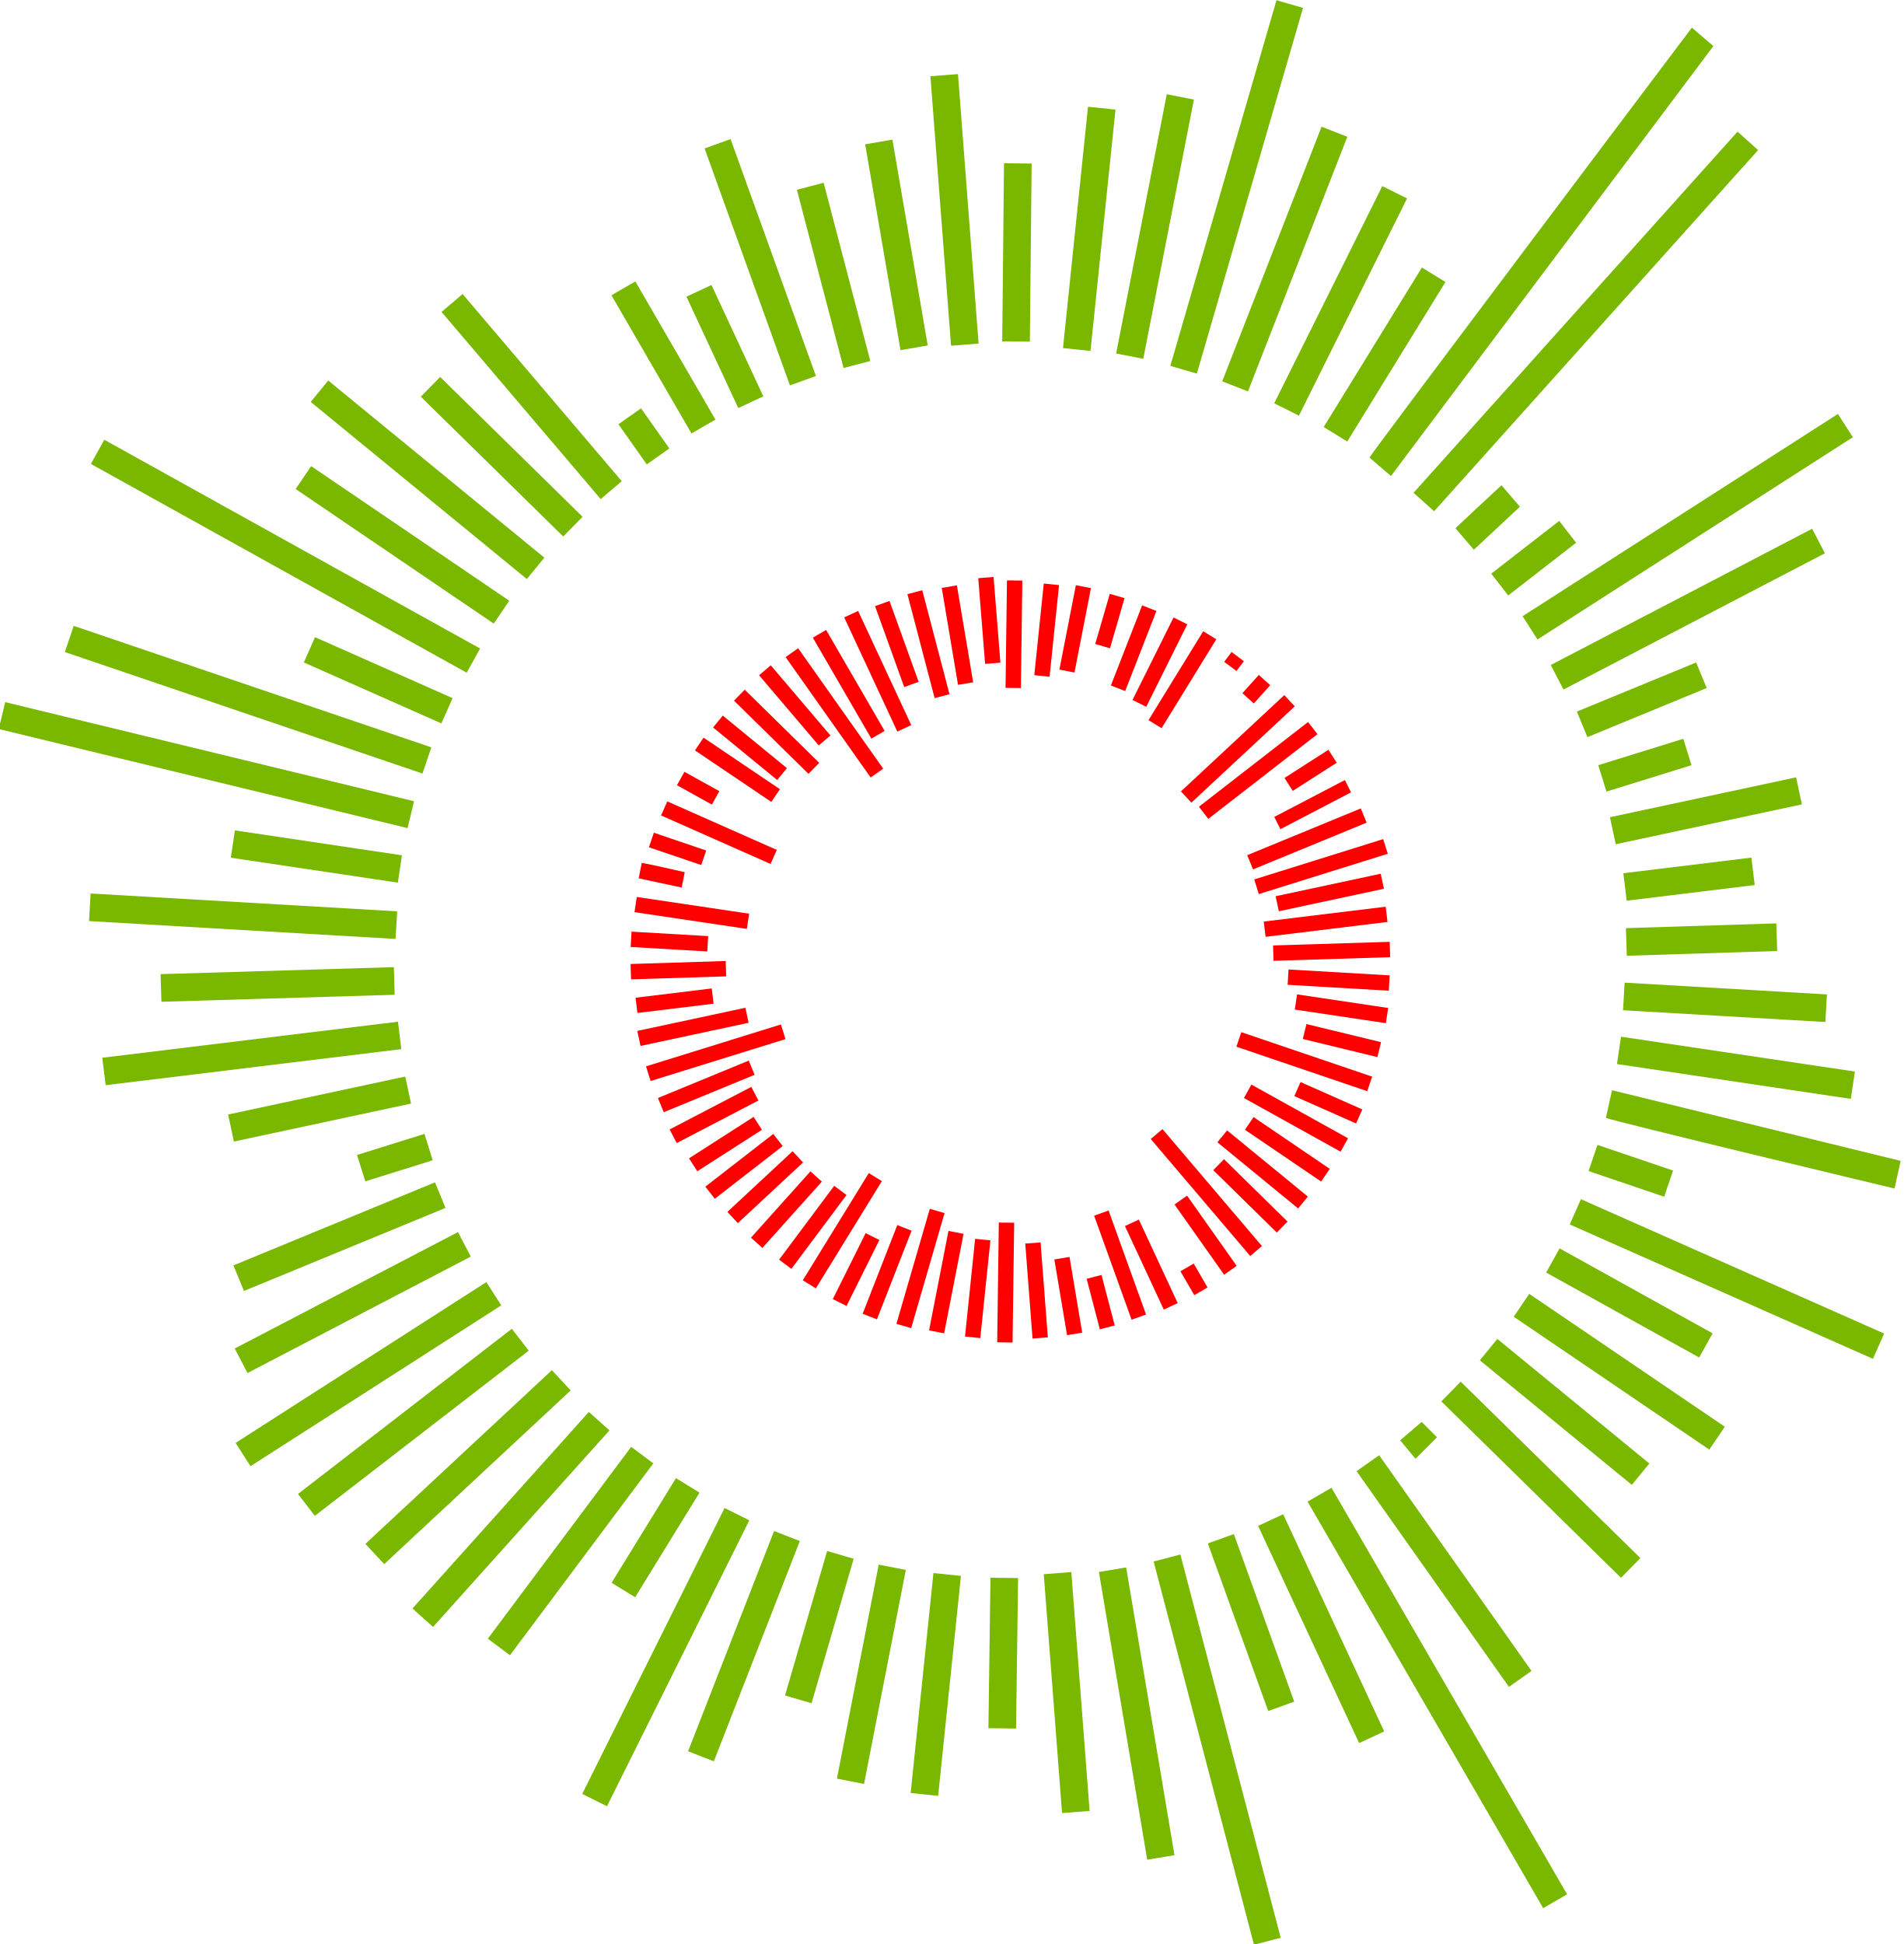
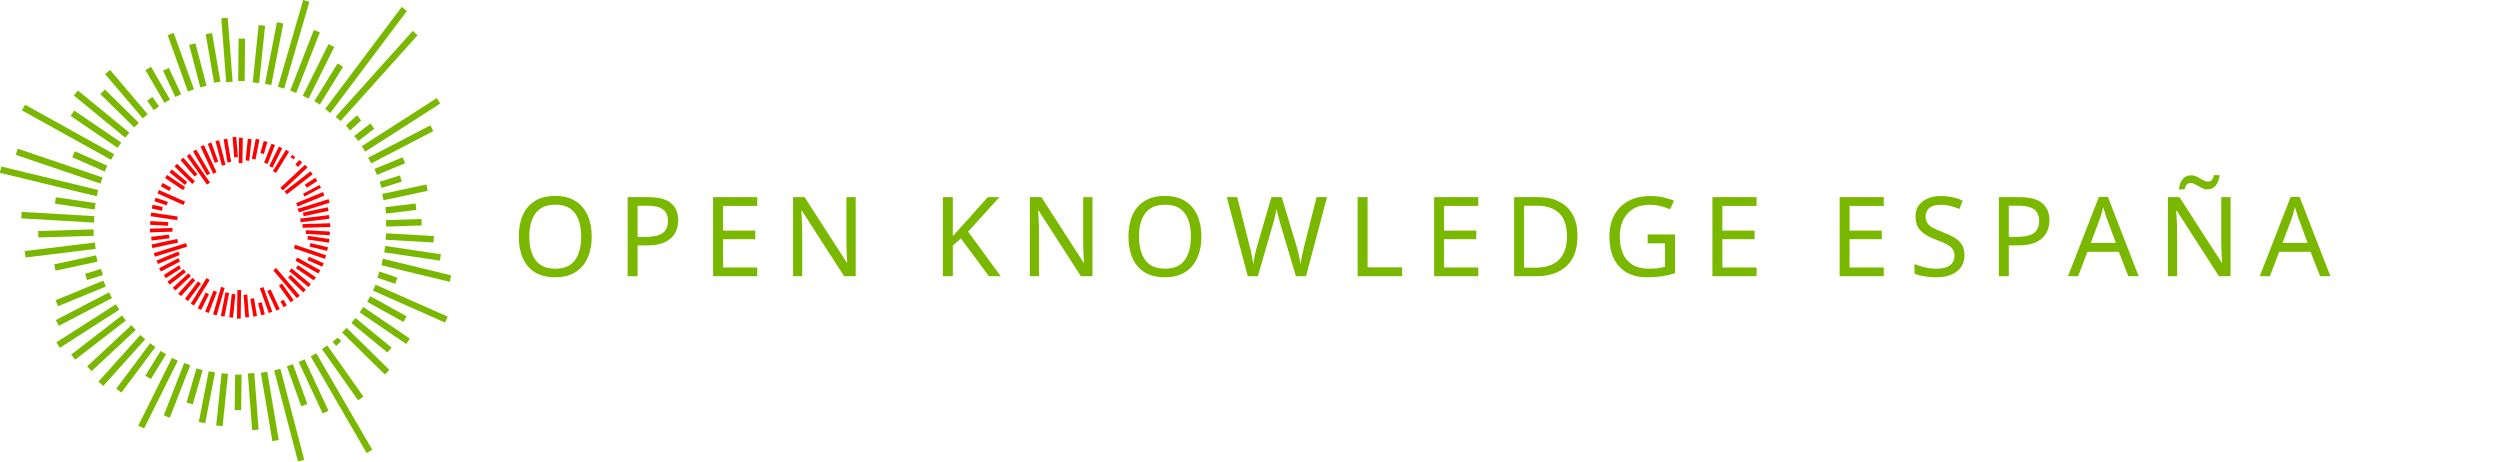
- <svg xmlns="http://www.w3.org/2000/svg" version="1.1" id="Layer_1" x="0px" y="0px" viewBox="327.1 0 62 63.3" enable-background="new 327.1 0 62 63.3" xml:space="preserve">
-   <path fill="#7AB800" d="M372.4,15.5l-0.7-0.6c0.1-0.2,10.5-14,10.5-14l0.7,0.6L372.4,15.5" />
-   <rect x="369.1" y="11.1" transform="matrix(-0.5243 0.8515 -0.8515 -0.5243 577.1454 -299.2865)" fill="#7AB800" width="6.1" height="0.9" />
-   <rect x="366.8" y="9.3" transform="matrix(-0.4456 0.8952 -0.8952 -0.4456 544.6953 -317.7543)" fill="#7AB800" width="7.9" height="0.9" />
-   <rect x="364.5" y="8" transform="matrix(-0.3636 0.9316 -0.9316 -0.3636 510.9642 -332.2063)" fill="#7AB800" width="8.9" height="0.9" />
-   <rect x="361.2" y="5.6" transform="matrix(-0.2788 0.9603 -0.9603 -0.2788 475.6165 -345.0415)" fill="#7AB800" width="12.4" height="0.9" />
-   <rect x="360.4" y="6.9" transform="matrix(-0.1917 0.9815 -0.9815 -0.1917 441.8434 -349.1678)" fill="#7AB800" width="8.6" height="0.9" />
-   <rect x="358.6" y="6.9" transform="matrix(-0.1031 0.9947 -0.9947 -0.1031 407.2642 -352.4195)" fill="#7AB800" width="7.9" height="0.9" />
-   <rect x="357.3" y="7.8" transform="matrix(-9.999510e-03 0.9999 -0.9999 -9.999510e-03 372.07 -351.8611)" fill="#7AB800" width="5.8" height="0.9" />
-   <rect x="357.7" y="2.5" transform="matrix(-0.9971 7.637106e-02 -7.637106e-02 -0.9971 715.8243 -13.6377)" fill="#7AB800" width="0.9" height="8.8" />
-   <rect x="355.9" y="4.6" transform="matrix(-0.9856 0.1692 -0.1692 -0.9856 708.8675 -44.4358)" fill="#7AB800" width="0.9" height="6.8" />
-   <rect x="353.7" y="5.9" transform="matrix(-0.9674 0.2533 -0.2533 -0.9674 699.1073 -72.1293)" fill="#7AB800" width="0.9" height="6" />
-   <rect x="351.4" y="4.4" transform="matrix(-0.9408 0.3389 -0.3389 -0.9408 685.7607 -102.7067)" fill="#7AB800" width="0.9" height="8.2" />
-   <rect x="350.3" y="9.2" transform="matrix(-0.9066 0.422 -0.422 -0.9066 673.424 -126.5793)" fill="#7AB800" width="0.9" height="4" />
-   <rect x="348.2" y="9.1" transform="matrix(-0.8652 0.5014 -0.5014 -0.8652 656.2245 -153.0512)" fill="#7AB800" width="0.9" height="5.2" />
-   <rect x="347.5" y="13.4" transform="matrix(-0.8167 0.577 -0.577 -0.8167 640.4344 -174.9616)" fill="#7AB800" width="0.9" height="1.6" />
-   <rect x="344" y="9" transform="matrix(-0.7618 0.6479 -0.6479 -0.7618 615.2394 -200.3531)" fill="#7AB800" width="0.9" height="8" />
-   <rect x="342.9" y="11.7" transform="matrix(-0.7005 0.7136 -0.7136 -0.7005 594.6241 -219.6699)" fill="#7AB800" width="0.9" height="6.5" />
-   <rect x="340.5" y="11.1" transform="matrix(-0.6338 0.7735 -0.7735 -0.6338 569.2231 -238.1832)" fill="#7AB800" width="0.9" height="9.1" />
-   <rect x="339.7" y="13.9" transform="matrix(-0.5619 0.8272 -0.8272 -0.5619 546.0612 -253.6284)" fill="#7AB800" width="0.9" height="7.8" />
-   <rect x="335.9" y="11.1" transform="matrix(-0.4856 0.8742 -0.8742 -0.4856 515.5524 -267.1361)" fill="#7AB800" width="0.9" height="14" />
-   <rect x="339" y="19.7" transform="matrix(-0.4051 0.9143 -0.9143 -0.4051 497.1801 -279.2349)" fill="#7AB800" width="0.9" height="4.9" />
-   <rect x="334.7" y="16.7" transform="matrix(-0.3216 0.9469 -0.9469 -0.3216 464.6006 -287.2216)" fill="#7AB800" width="0.9" height="12.3" />
-   <rect x="333.4" y="18.1" transform="matrix(-0.2355 0.9719 -0.9719 -0.2355 436.6923 -293.6793)" fill="#7AB800" width="0.9" height="13.7" />
-   <rect x="337" y="25.2" transform="matrix(-0.1475 0.9891 -0.9891 -0.1475 414.8227 -301.7599)" fill="#7AB800" width="0.9" height="5.5" />
-   <rect x="334.6" y="24.8" transform="matrix(-5.808675e-02 0.9983 -0.9983 -5.808675e-02 384.2286 -302.9161)" fill="#7AB800" width="0.9" height="10" />
-   <rect x="332.3" y="31.6" transform="matrix(-0.9996 2.998657e-02 -2.998657e-02 -0.9996 673.0688 54.0144)" fill="#7AB800" width="7.6" height="0.9" />
-   <rect x="330.4" y="33.8" transform="matrix(-0.9927 0.121 -0.121 -0.9927 672.248 27.7368)" fill="#7AB800" width="9.7" height="0.9" />
-   <rect x="334.6" y="35.6" transform="matrix(-0.9778 0.2096 -0.2096 -0.9778 675.1204 0.6115)" fill="#7AB800" width="5.9" height="0.9" />
-   <rect x="338.9" y="37.2" transform="matrix(-0.9545 0.2983 -0.2983 -0.9545 675.7687 -27.8059)" fill="#7AB800" width="2.3" height="0.9" />
-   <rect x="334.7" y="39.8" transform="matrix(-0.9246 0.3809 -0.3809 -0.9246 666.2328 -51.3568)" fill="#7AB800" width="7.1" height="0.9" />
-   <rect x="334.5" y="42" transform="matrix(-0.8867 0.4624 -0.4624 -0.8867 658.4538 -76.515)" fill="#7AB800" width="8.2" height="0.9" />
-   <rect x="334.2" y="44.2" transform="matrix(-0.8418 0.5398 -0.5398 -0.8418 648.6133 -100.6884)" fill="#7AB800" width="9.7" height="0.9" />
-   <rect x="336.1" y="45.9" transform="matrix(-0.7915 0.6112 -0.6112 -0.7915 638.3969 -125.1148)" fill="#7AB800" width="8.8" height="0.9" />
-   <rect x="338.1" y="47.3" transform="matrix(-0.7318 0.6815 -0.6815 -0.7318 625.3434 -150.5273)" fill="#7AB800" width="8.3" height="0.9" />
-   <rect x="339.5" y="48.9" transform="matrix(-0.668 0.7442 -0.7442 -0.668 610.1252 -173.4146)" fill="#7AB800" width="8.6" height="0.9" />
-   <rect x="341.8" y="50" transform="matrix(-0.5986 0.801 -0.801 -0.5986 593.0287 -196.2019)" fill="#7AB800" width="7.8" height="0.9" />
-   <rect x="346.5" y="49.6" transform="matrix(-0.5241 0.8516 -0.8516 -0.5241 573.7212 -220.4814)" fill="#7AB800" width="4" height="0.9" />
-   <rect x="343.6" y="53.4" transform="matrix(-0.4457 0.8952 -0.8952 -0.4457 552.4496 -234.2865)" fill="#7AB800" width="10.4" height="0.9" />
-   <rect x="347.5" y="53.1" transform="matrix(-0.3637 0.9315 -0.9315 -0.3637 528.9969 -254.2046)" fill="#7AB800" width="7.7" height="0.9" />
-   <rect x="351.3" y="52.5" transform="matrix(-0.28 0.96 -0.96 -0.28 503.6659 -271.7925)" fill="#7AB800" width="4.9" height="0.9" />
-   <rect x="352" y="54" transform="matrix(-0.1917 0.9815 -0.9815 -0.1917 477.08 -284.0172)" fill="#7AB800" width="7.1" height="0.9" />
-   <rect x="354" y="54.4" transform="matrix(-0.1031 0.9947 -0.9947 -0.1031 449.0045 -295.2009)" fill="#7AB800" width="7.2" height="0.9" />
-   <rect x="357.3" y="53.3" transform="matrix(-1.343858e-02 0.9999 -0.9999 -1.343858e-02 418.3528 -305.163)" fill="#7AB800" width="4.9" height="0.9" />
-   <rect x="361.4" y="51.3" transform="matrix(-0.9971 7.637106e-02 -7.637106e-02 -0.9971 726.8557 82.5182)" fill="#7AB800" width="0.9" height="7.8" />
-   <rect x="363.7" y="51" transform="matrix(-0.9862 0.1656 -0.1656 -0.9862 732.4763 50.4746)" fill="#7AB800" width="0.9" height="9.5" />
-   <rect x="366.3" y="50.5" transform="matrix(-0.9674 0.2533 -0.2533 -0.9674 735.9596 19.1665)" fill="#7AB800" width="0.9" height="12.9" />
-   <rect x="367.3" y="50" transform="matrix(-0.9408 0.3389 -0.3389 -0.9408 731.7502 -22.0296)" fill="#7AB800" width="0.9" height="5.8" />
-   <rect x="369.7" y="49.1" transform="matrix(-0.9067 0.4218 -0.4218 -0.9067 728.0972 -55.0424)" fill="#7AB800" width="0.9" height="7.8" />
-   <rect x="373.5" y="47.6" transform="matrix(-0.8652 0.5015 -0.5015 -0.8652 725.1599 -84.4452)" fill="#7AB800" width="0.9" height="15.3" />
-   <rect x="373.6" y="46.9" transform="matrix(-0.8167 0.577 -0.577 -0.8167 709.158 -122.8558)" fill="#7AB800" width="0.9" height="8.6" />
-   <polygon fill="#7AB800" points="373.2,47.5 372.7,46.9 373.4,46.3 373.9,46.8 " />
-   <rect x="376.8" y="44.1" transform="matrix(-0.7005 0.7136 -0.7136 -0.7005 675.9415 -187.2586)" fill="#7AB800" width="0.9" height="8.2" />
-   <rect x="377.5" y="42.8" transform="matrix(-0.6338 0.7735 -0.7735 -0.6338 653.1803 -217.2156)" fill="#7AB800" width="0.9" height="6.4" />
-   <rect x="379.3" y="40.9" transform="matrix(-0.5619 0.8272 -0.8272 -0.5619 630.2345 -244.3183)" fill="#7AB800" width="0.9" height="7.7" />
-   <rect x="379.6" y="39.5" transform="matrix(-0.4854 0.8743 -0.8743 -0.4854 601.668 -269.295)" fill="#7AB800" width="0.9" height="5.7" />
-   <rect x="382.9" y="36.2" transform="matrix(-0.4051 0.9143 -0.9143 -0.4051 576.672 -291.9984)" fill="#7AB800" width="0.9" height="10.8" />
-   <rect x="379.8" y="36.9" transform="matrix(-0.3214 0.9469 -0.9469 -0.3214 538.5954 -309.6575)" fill="#7AB800" width="0.9" height="2.6" />
-   <path fill="#7AB800" d="M388.8,38.7c0,0-9.2-2.2-9.4-2.3l0.2-0.9l9.4,2.3L388.8,38.7z" />
-   <rect x="383.2" y="31" transform="matrix(-0.1473 0.9891 -0.9891 -0.1473 474.6166 -339.5659)" fill="#7AB800" width="0.9" height="7.7" />
-   <rect x="382.9" y="29.4" transform="matrix(-5.808675e-02 0.9983 -0.9983 -5.808675e-02 438.1907 -348.1613)" fill="#7AB800" width="0.9" height="6.6" />
-   <rect x="380.1" y="30.1" transform="matrix(-0.9995 3.158512e-02 -3.158512e-02 -0.9995 765.8393 49.0459)" fill="#7AB800" width="4.9" height="0.9" />
-   <rect x="379.9" y="28.1" transform="matrix(-0.9927 0.121 -0.121 -0.9927 764.7736 10.7461)" fill="#7AB800" width="4.2" height="0.9" />
-   <rect x="379.6" y="26" transform="matrix(-0.9778 0.2094 -0.2094 -0.9778 762.4002 -27.8737)" fill="#7AB800" width="6.2" height="0.9" />
-   <rect x="379.1" y="24.4" transform="matrix(-0.955 0.2965 -0.2965 -0.955 751.463 -64.1857)" fill="#7AB800" width="2.9" height="0.9" />
-   <rect x="378.4" y="22.4" transform="matrix(-0.9247 0.3807 -0.3807 -0.9247 741.1161 -100.9401)" fill="#7AB800" width="4.2" height="0.9" />
-   <rect x="377.3" y="19.3" transform="matrix(-0.8868 0.4622 -0.4622 -0.8868 730.0431 -139.2575)" fill="#7AB800" width="9.6" height="0.9" />
-   <rect x="376" y="16.7" transform="matrix(-0.8418 0.5398 -0.5398 -0.8418 712.9739 -174.6702)" fill="#7AB800" width="12.2" height="0.9" />
-   <rect x="375.6" y="17.6" transform="matrix(-0.7899 0.6132 -0.6132 -0.7899 685.9091 -198.7431)" fill="#7AB800" width="2.8" height="0.9" />
-   <path fill="#7AB800" d="M375.1,17.9l-0.6-0.7c0.1-0.1,1.5-1.4,1.5-1.4l0.6,0.7L375.1,17.9" />
-   <rect x="370.8" y="10" transform="matrix(-0.6678 0.7443 -0.7443 -0.6678 639.4204 -264.4214)" fill="#7AB800" width="15.8" height="0.9" />
-   <rect x="367.2" y="21.3" transform="matrix(-0.5987 0.8009 -0.8009 -0.5987 604.5109 -259.8089)" fill="#FF0000" width="0.4" height="0.5" />
-   <rect x="363.9" y="22" transform="matrix(-0.5243 0.8515 -0.8515 -0.5243 576.2381 -277.5102)" fill="#FF0000" width="3.4" height="0.5" />
-   <rect x="363.4" y="21.3" transform="matrix(-0.4456 0.8952 -0.8952 -0.4456 546.7664 -295.4956)" fill="#FF0000" width="3" height="0.5" />
-   <rect x="362.7" y="20.8" transform="matrix(-0.3634 0.9316 -0.9316 -0.3634 515.9445 -310.4387)" fill="#FF0000" width="2.8" height="0.5" />
-   <rect x="362.4" y="20" transform="matrix(-0.2788 0.9603 -0.9603 -0.2788 483.9664 -322.96)" fill="#FF0000" width="1.7" height="0.5" />
-   <rect x="360.7" y="20.3" transform="matrix(-0.1915 0.9815 -0.9815 -0.1915 451.6278 -330.9892)" fill="#FF0000" width="2.8" height="0.5" />
-   <rect x="359.7" y="20.2" transform="matrix(-0.1031 0.9947 -0.9947 -0.1031 418.7688 -336.6586)" fill="#FF0000" width="3" height="0.5" />
-   <rect x="358.4" y="20.5" transform="matrix(-1.326419e-02 0.9999 -0.9999 -1.326419e-02 385.6462 -339.1875)" fill="#FF0000" width="3.5" height="0.5" />
-   <rect x="359.2" y="18.9" transform="matrix(-0.9968 7.974532e-02 -7.974532e-02 -0.9968 719.2387 11.7731)" fill="#FF0000" width="0.5" height="2.8" />
-   <rect x="358" y="19.1" transform="matrix(-0.9862 0.1654 -0.1654 -0.9862 715.0121 -18.16)" fill="#FF0000" width="0.5" height="3.2" />
-   <rect x="357.1" y="19.3" transform="matrix(-0.9674 0.2533 -0.2533 -0.9674 708.3698 -49.1771)" fill="#FF0000" width="0.5" height="3.5" />
-   <rect x="356.1" y="19.6" transform="matrix(-0.9408 0.3389 -0.3389 -0.9408 698.6793 -80.0408)" fill="#FF0000" width="0.5" height="2.8" />
-   <rect x="355.4" y="19.9" transform="matrix(-0.9066 0.422 -0.422 -0.9066 687.3807 -108.3276)" fill="#FF0000" width="0.5" height="4.1" />
-   <rect x="354.6" y="20.3" transform="matrix(-0.8652 0.5015 -0.5015 -0.8652 672.891 -136.4682)" fill="#FF0000" width="0.5" height="3.8" />
-   <rect x="354.1" y="20.7" transform="matrix(-0.8167 0.577 -0.577 -0.8167 657.0007 -162.3821)" fill="#FF0000" width="0.5" height="4.8" />
-   <rect x="352.7" y="21.5" transform="matrix(-0.7618 0.6479 -0.6479 -0.7618 636.7623 -188.187)" fill="#FF0000" width="0.5" height="3" />
-   <rect x="352.2" y="22.1" transform="matrix(-0.7007 0.7135 -0.7135 -0.7007 616.3351 -210.9689)" fill="#FF0000" width="0.5" height="3.4" />
-   <rect x="351.3" y="22.9" transform="matrix(-0.6338 0.7735 -0.7735 -0.6338 593.0951 -232.2046)" fill="#FF0000" width="0.5" height="2.7" />
-   <rect x="350.8" y="23.5" transform="matrix(-0.5593 0.829 -0.829 -0.5593 568.184 -251.9722)" fill="#FF0000" width="0.5" height="3" />
-   <rect x="349.6" y="24.9" transform="matrix(-0.4854 0.8743 -0.8743 -0.4854 541.9926 -267.8069)" fill="#FF0000" width="0.5" height="1.3" />
-   <rect x="350.3" y="25.1" transform="matrix(-0.4051 0.9143 -0.9143 -0.4051 517.2537 -282.4364)" fill="#FF0000" width="0.5" height="3.9" />
-   <rect x="349" y="26.7" transform="matrix(-0.3214 0.9469 -0.9469 -0.3214 487.55 -294.1928)" fill="#FF0000" width="0.5" height="1.8" />
-   <path fill="#FF0000" d="M349.3,28.9l-1.4-0.3l0.1-0.5c0.1,0,1.4,0.3,1.4,0.3L349.3,28.9z" />
-   <rect x="349.4" y="27.9" transform="matrix(-0.1473 0.9891 -0.9891 -0.1473 430.56 -311.7301)" fill="#FF0000" width="0.5" height="3.7" />
-   <rect x="348.7" y="29.4" transform="matrix(-5.808675e-02 0.9983 -0.9983 -5.808675e-02 399.7683 -315.9182)" fill="#FF0000" width="0.5" height="2.5" />
-   <rect x="347.7" y="31.4" transform="matrix(-0.9995 3.141068e-02 -3.141068e-02 -0.9995 699.2625 52.2547)" fill="#FF0000" width="3.1" height="0.5" />
-   <rect x="347.7" y="32.4" transform="matrix(-0.9927 0.121 -0.121 -0.9927 699.4227 22.7736)" fill="#FF0000" width="2.5" height="0.5" />
-   <rect x="347.9" y="33.3" transform="matrix(-0.9778 0.2094 -0.2094 -0.9778 698.6298 -6.986)" fill="#FF0000" width="3.6" height="0.5" />
-   <rect x="348.1" y="34" transform="matrix(-0.955 0.2965 -0.2965 -0.955 695.1971 -36.9059)" fill="#FF0000" width="4.6" height="0.5" />
-   <rect x="348.5" y="35.1" transform="matrix(-0.9247 0.3807 -0.3807 -0.9247 687.2965 -65.2196)" fill="#FF0000" width="3.2" height="0.5" />
-   <rect x="348.9" y="36.1" transform="matrix(-0.8868 0.4621 -0.4621 -0.8868 677.8859 -93.379)" fill="#FF0000" width="3" height="0.5" />
-   <rect x="349.4" y="37" transform="matrix(-0.8417 0.5399 -0.5399 -0.8417 665.9803 -120.7096)" fill="#FF0000" width="2.5" height="0.5" />
-   <rect x="350" y="37.8" transform="matrix(-0.79 0.613 -0.613 -0.79 652.2619 -147.3701)" fill="#FF0000" width="2.8" height="0.5" />
-   <rect x="350.6" y="38.5" transform="matrix(-0.7321 0.6812 -0.6812 -0.7321 636.1539 -172.7911)" fill="#FF0000" width="2.9" height="0.5" />
-   <rect x="351.3" y="39.2" transform="matrix(-0.6678 0.7443 -0.7443 -0.6678 617.6407 -196.8187)" fill="#FF0000" width="2.9" height="0.5" />
-   <rect x="352" y="39.7" transform="matrix(-0.5982 0.8014 -0.8014 -0.5982 597.0507 -219.4327)" fill="#FF0000" width="3" height="0.5" />
-   <rect x="352.6" y="39.9" transform="matrix(-0.5243 0.8515 -0.8515 -0.5243 574.6633 -240.8596)" fill="#FF0000" width="4.1" height="0.5" />
-   <rect x="353.9" y="41.1" transform="matrix(-0.4457 0.8952 -0.8952 -0.4457 550.2654 -258.117)" fill="#FF0000" width="2.4" height="0.5" />
-   <rect x="354.6" y="41.2" transform="matrix(-0.3641 0.9314 -0.9314 -0.3641 524.272 -275.2004)" fill="#FF0000" width="3.1" height="0.5" />
-   <rect x="355.2" y="41.1" transform="matrix(-0.2788 0.9603 -0.9603 -0.2788 496.36 -290.1392)" fill="#FF0000" width="3.9" height="0.5" />
-   <rect x="356.3" y="41.6" transform="matrix(-0.1915 0.9815 -0.9815 -0.1915 467.542 -301.5654)" fill="#FF0000" width="3.3" height="0.5" />
-   <rect x="357.3" y="41.7" transform="matrix(-0.103 0.9947 -0.9947 -0.103 437.636 -310.7225)" fill="#FF0000" width="3.2" height="0.5" />
-   <rect x="358" y="41.5" transform="matrix(-1.343858e-02 0.9999 -0.9999 -1.343858e-02 406.4359 -317.5916)" fill="#FF0000" width="3.9" height="0.5" />
-   <rect x="360.6" y="40.6" transform="matrix(-0.9971 7.637106e-02 -7.637106e-02 -0.9971 723.8805 56.489)" fill="#FF0000" width="0.5" height="3.1" />
-   <rect x="361.6" y="41" transform="matrix(-0.9862 0.1654 -0.1654 -0.9862 725.7359 24.0185)" fill="#FF0000" width="0.5" height="2.5" />
-   <rect x="362.7" y="41.6" transform="matrix(-0.9674 0.2531 -0.2531 -0.9674 724.8083 -8.3973)" fill="#FF0000" width="0.5" height="1.7" />
-   <rect x="363.4" y="39.5" transform="matrix(-0.9408 0.3389 -0.3389 -0.9408 719.6967 -43.1919)" fill="#FF0000" width="0.5" height="3.6" />
-   <rect x="364.4" y="39.6" transform="matrix(-0.9067 0.4218 -0.4218 -0.9067 712.56 -75.3669)" fill="#FF0000" width="0.5" height="3" />
-   <rect x="365.8" y="41.1" transform="matrix(-0.8652 0.5014 -0.5014 -0.8652 703.5253 -105.9299)" fill="#FF0000" width="0.5" height="0.9" />
-   <rect x="366.1" y="38.9" transform="matrix(-0.8168 0.5769 -0.5769 -0.8168 688.8473 -138.2104)" fill="#FF0000" width="0.5" height="2.8" />
-   <rect x="366.2" y="36.3" transform="matrix(-0.7618 0.6479 -0.6479 -0.7618 670.6875 -169.0342)" fill="#FF0000" width="0.5" height="5" />
-   <rect x="367.6" y="37.5" transform="matrix(-0.7005 0.7136 -0.7136 -0.7005 653.2963 -196.2738)" fill="#FF0000" width="0.5" height="2.9" />
-   <rect x="368.1" y="36.4" transform="matrix(-0.6339 0.7734 -0.7734 -0.6339 631.1841 -222.6516)" fill="#FF0000" width="0.5" height="3.4" />
-   <rect x="368.8" y="35.9" transform="matrix(-0.5619 0.8272 -0.8272 -0.5619 607.3326 -246.8396)" fill="#FF0000" width="0.5" height="3" />
-   <rect x="369" y="34.6" transform="matrix(-0.4856 0.8742 -0.8742 -0.4856 580.4363 -268.7141)" fill="#FF0000" width="0.5" height="3.6" />
-   <rect x="370.1" y="34.7" transform="matrix(-0.4051 0.9143 -0.9143 -0.4051 553.121 -288.2004)" fill="#FF0000" width="0.5" height="2.2" />
-   <rect x="369.4" y="32.3" transform="matrix(-0.3218 0.9468 -0.9468 -0.3218 521.2422 -304.2966)" fill="#FF0000" width="0.5" height="4.5" />
-   <rect x="370.6" y="32.7" transform="matrix(-0.2357 0.9718 -0.9718 -0.2357 491.2049 -318.5073)" fill="#FF0000" width="0.5" height="2.5" />
-   <rect x="370.5" y="31.4" transform="matrix(-0.1476 0.989 -0.989 -0.1476 458.0494 -328.9684)" fill="#FF0000" width="0.5" height="3" />
-   <rect x="370.5" y="30.3" transform="matrix(-5.808675e-02 0.9983 -0.9983 -5.808675e-02 424.1283 -336.3505)" fill="#FF0000" width="0.5" height="3.3" />
-   <rect x="368.6" y="30.7" transform="matrix(-0.9995 3.106181e-02 -3.106181e-02 -0.9995 741.7438 50.4027)" fill="#FF0000" width="3.8" height="0.5" />
-   <rect x="368.4" y="29.8" transform="matrix(-0.9927 0.121 -0.121 -0.9927 741.6048 15.0263)" fill="#FF0000" width="4" height="0.5" />
-   <rect x="368.7" y="28.8" transform="matrix(-0.9778 0.2094 -0.2094 -0.9778 738.7167 -20.1059)" fill="#FF0000" width="3.5" height="0.5" />
-   <rect x="367.9" y="28" transform="matrix(-0.9545 0.2983 -0.2983 -0.9545 731.8094 -55.2184)" fill="#FF0000" width="4.4" height="0.5" />
-   <rect x="367.6" y="27.1" transform="matrix(-0.9247 0.3806 -0.3806 -0.9247 721.8418 -88.0626)" fill="#FF0000" width="4" height="0.5" />
-   <path fill="#FF0000" d="M371,25.6l0.1,0.2l-2.3,1.2l-0.2-0.4l2.3-1.2L371,25.6z" />
-   <rect x="368.8" y="24.8" transform="matrix(-0.8419 0.5397 -0.5397 -0.8419 694.511 -153.3268)" fill="#FF0000" width="1.7" height="0.5" />
-   <rect x="365.8" y="24.8" transform="matrix(-0.79 0.613 -0.613 -0.79 674.1914 -180.7383)" fill="#FF0000" width="4.5" height="0.5" />
-   <rect x="365.1" y="24.2" transform="matrix(-0.7318 0.6815 -0.6815 -0.7318 652.9396 -208.1056)" fill="#FF0000" width="4.6" height="0.5" />
-   <rect x="367.7" y="22.1" transform="matrix(-0.6681 0.7441 -0.7441 -0.6681 630.5731 -236.5297)" fill="#FF0000" width="0.8" height="0.5" />
+ <svg xmlns="http://www.w3.org/2000/svg" version="1.1" id="Layer_1" x="0px" y="0px" viewBox="2 0.9 542 100" enable-background="new 2 0.9 542 100" xml:space="preserve">
+   <g>
+     <path fill="#7AB800" d="M73.6,25.4l-1.1-0.9c0.2-0.3,16.6-22.1,16.6-22.1l1.1,0.9L73.6,25.4" />
+     <rect x="68.5" y="18.4" transform="matrix(0.5243 -0.8515 0.8515 0.5243 18.5647 71.5185)" fill="#7AB800" width="9.6" height="1.4" />
+     <rect x="64.8" y="15.7" transform="matrix(0.4456 -0.8952 0.8952 0.4456 24.7138 72.6737)" fill="#7AB800" width="12.5" height="1.4" />
+     <rect x="61.1" y="13.5" transform="matrix(0.3636 -0.9316 0.9316 0.3636 30.12 72.553)" fill="#7AB800" width="14.1" height="1.4" />
+     <rect x="55.9" y="9.8" transform="matrix(0.2788 -0.9603 0.9603 0.2788 37.2676 70.6686)" fill="#7AB800" width="19.6" height="1.4" />
+     <rect x="54.7" y="11.8" transform="matrix(0.1917 -0.9815 0.9815 0.1917 37.372 70.4965)" fill="#7AB800" width="13.6" height="1.4" />
+     <rect x="51.9" y="12" transform="matrix(0.1031 -0.9947 0.9947 0.1031 39.5003 69.1618)" fill="#7AB800" width="12.5" height="1.4" />
+     <rect x="49.8" y="13.2" transform="matrix(1.000002e-02 -0.9999 0.9999 1.000002e-02 39.9438 68.1312)" fill="#7AB800" width="9.2" height="1.4" />
+     <rect x="50.5" y="4.8" transform="matrix(0.9971 -7.636949e-02 7.636949e-02 0.9971 -0.7444 3.9419)" fill="#7AB800" width="1.4" height="13.9" />
+     <rect x="47.5" y="8.1" transform="matrix(0.9856 -0.1692 0.1692 0.9856 -1.5901 8.3468)" fill="#7AB800" width="1.4" height="10.7" />
+     <rect x="44.2" y="10.3" transform="matrix(0.9674 -0.2533 0.2533 0.9674 -2.352 11.8766)" fill="#7AB800" width="1.4" height="9.5" />
+     <rect x="40.5" y="7.9" transform="matrix(0.9408 -0.3389 0.3389 0.9408 -2.4421 14.806)" fill="#7AB800" width="1.4" height="13" />
+     <rect x="38.6" y="15.6" transform="matrix(0.9066 -0.422 0.422 0.9066 -4.2289 18.357)" fill="#7AB800" width="1.4" height="6.3" />
+     <rect x="35.5" y="15.2" transform="matrix(0.8652 -0.5014 0.5014 0.8652 -4.7958 20.7475)" fill="#7AB800" width="1.4" height="8.2" />
+     <rect x="34.5" y="22.1" transform="matrix(0.8167 -0.577 0.577 0.8167 -7.0262 24.5838)" fill="#7AB800" width="1.4" height="2.5" />
+     <rect x="28.7" y="15" transform="matrix(0.7618 -0.6479 0.6479 0.7618 -6.7959 24.1312)" fill="#7AB800" width="1.4" height="12.6" />
+     <rect x="27.2" y="19.3" transform="matrix(0.7005 -0.7136 0.7136 0.7005 -9.0667 27.1973)" fill="#7AB800" width="1.4" height="10.3" />
+     <rect x="23.3" y="18.4" transform="matrix(0.6338 -0.7735 0.7735 0.6338 -10.9823 27.9769)" fill="#7AB800" width="1.4" height="14.4" />
+     <rect x="22.1" y="22.8" transform="matrix(0.5619 -0.8272 0.8272 0.5619 -13.9617 31.5075)" fill="#7AB800" width="1.4" height="12.3" />
+     <rect x="16" y="18.5" transform="matrix(0.4856 -0.8742 0.8742 0.4856 -17.19 29.8255)" fill="#7AB800" width="1.4" height="22.1" />
+     <rect x="20.8" y="32" transform="matrix(0.4051 -0.9143 0.9143 0.4051 -20.0222 41.0307)" fill="#7AB800" width="1.4" height="7.7" />
+     <rect x="14.1" y="27.2" transform="matrix(0.3216 -0.9469 0.9469 0.3216 -24.883 39.0686)" fill="#7AB800" width="1.4" height="19.4" />
+     <rect x="12" y="29.4" transform="matrix(0.2355 -0.9719 0.9719 0.2355 -29.4401 43.1042)" fill="#7AB800" width="1.4" height="21.6" />
+     <rect x="17.6" y="40.6" transform="matrix(0.1475 -0.9891 0.9891 0.1475 -28.8419 56.4692)" fill="#7AB800" width="1.4" height="8.7" />
+     <rect x="13.9" y="40.1" transform="matrix(5.808737e-02 -0.9983 0.9983 5.808737e-02 -34.235 59.7885)" fill="#7AB800" width="1.4" height="15.8" />
+     <rect x="10.3" y="50.8" transform="matrix(0.9996 -2.998508e-02 2.998508e-02 0.9996 -1.5383 0.5132)" fill="#7AB800" width="12" height="1.4" />
+     <rect x="7.4" y="54.4" transform="matrix(0.9927 -0.121 0.121 0.9927 -6.556 2.2215)" fill="#7AB800" width="15.3" height="1.4" />
+     <rect x="13.8" y="57.2" transform="matrix(0.9778 -0.2096 0.2096 0.9778 -11.7365 5.1652)" fill="#7AB800" width="9.3" height="1.4" />
+     <rect x="20.6" y="59.7" transform="matrix(0.9545 -0.2983 0.2983 0.9545 -17.0146 9.4265)" fill="#7AB800" width="3.6" height="1.4" />
+     <rect x="13.9" y="63.8" transform="matrix(0.9246 -0.3809 0.3809 0.9246 -23.1043 12.3009)" fill="#7AB800" width="11.2" height="1.4" />
+     <rect x="13.7" y="67.2" transform="matrix(0.8867 -0.4624 0.4624 0.8867 -29.1108 17.0397)" fill="#7AB800" width="13" height="1.4" />
+     <rect x="13.4" y="70.9" transform="matrix(0.8418 -0.5398 0.5398 0.8418 -35.321 22.6701)" fill="#7AB800" width="15.3" height="1.4" />
+     <rect x="16.4" y="73.4" transform="matrix(0.7915 -0.6112 0.6112 0.7915 -40.4072 29.7015)" fill="#7AB800" width="13.9" height="1.4" />
+     <rect x="19.6" y="75.7" transform="matrix(0.7318 -0.6815 0.6815 0.7318 -45.041 38.2982)" fill="#7AB800" width="13.1" height="1.4" />
+     <rect x="21.6" y="78.4" transform="matrix(0.668 -0.7442 0.7442 0.668 -49.4281 47.3474)" fill="#7AB800" width="13.6" height="1.4" />
+     <rect x="25.3" y="80" transform="matrix(0.5986 -0.801 0.801 0.5986 -52.0279 57.5524)" fill="#7AB800" width="12.3" height="1.4" />
+     <rect x="32.6" y="79.3" transform="matrix(0.5241 -0.8516 0.8516 0.5241 -51.1064 68.5506)" fill="#7AB800" width="6.3" height="1.4" />
+     <rect x="28.1" y="85.4" transform="matrix(0.4457 -0.8952 0.8952 0.4457 -56.9905 80.2601)" fill="#7AB800" width="16.4" height="1.4" />
+     <rect x="34.3" y="84.9" transform="matrix(0.3637 -0.9315 0.9315 0.3637 -54.0588 92.0309)" fill="#7AB800" width="12.2" height="1.4" />
+     <rect x="40.3" y="83.9" transform="matrix(0.28 -0.96 0.96 0.28 -49.3875 103.3613)" fill="#7AB800" width="7.7" height="1.4" />
+     <rect x="41.3" y="86.3" transform="matrix(0.1917 -0.9815 0.9815 0.1917 -47.5154 116.3695)" fill="#7AB800" width="11.2" height="1.4" />
+     <rect x="44.5" y="86.8" transform="matrix(0.1031 -0.9947 0.9947 0.1031 -42.0596 128.4668)" fill="#7AB800" width="11.4" height="1.4" />
+     <rect x="49.8" y="85.2" transform="matrix(1.343873e-02 -0.9999 0.9999 1.343873e-02 -32.9813 138.4605)" fill="#7AB800" width="7.7" height="1.4" />
+     <rect x="56.2" y="81.8" transform="matrix(0.9971 -7.636949e-02 7.636949e-02 0.9971 -6.5522 4.6054)" fill="#7AB800" width="1.4" height="12.3" />
+     <rect x="59.8" y="81.5" transform="matrix(0.9862 -0.1656 0.1656 0.9862 -13.9113 11.2552)" fill="#7AB800" width="1.4" height="15" />
+     <rect x="64" y="80.7" transform="matrix(0.9674 -0.2533 0.2533 0.9674 -20.9173 19.3484)" fill="#7AB800" width="1.4" height="20.4" />
+     <rect x="65.7" y="79.8" transform="matrix(0.9408 -0.3389 0.3389 0.9408 -24.6627 27.5047)" fill="#7AB800" width="1.4" height="9.2" />
+     <rect x="69.3" y="78.5" transform="matrix(0.9067 -0.4218 0.4218 0.9067 -29.1852 37.4411)" fill="#7AB800" width="1.4" height="12.3" />
+     <rect x="75.3" y="76.2" transform="matrix(0.8652 -0.5015 0.5015 0.8652 -34.0073 50.0162)" fill="#7AB800" width="1.4" height="24.2" />
+     <rect x="75.6" y="74.9" transform="matrix(0.8167 -0.577 0.577 0.8167 -33.1617 59.0354)" fill="#7AB800" width="1.4" height="13.6" />
+     <polygon fill="#7AB800" points="74.9,75.9 74.1,75 75.2,74.1 76,74.8  " />
+     <rect x="80.6" y="70.5" transform="matrix(0.7005 -0.7136 0.7136 0.7005 -30.609 81.1106)" fill="#7AB800" width="1.4" height="13" />
+     <rect x="81.8" y="68.5" transform="matrix(0.6338 -0.7735 0.7735 0.6338 -26.6472 90.7857)" fill="#7AB800" width="1.4" height="10.1" />
+     <rect x="84.7" y="65.4" transform="matrix(0.5619 -0.8272 0.8272 0.5619 -21.7189 101.9287)" fill="#7AB800" width="1.4" height="12.2" />
+     <rect x="85.2" y="63.4" transform="matrix(0.4854 -0.8743 0.8743 0.4854 -15.1916 110.0506)" fill="#7AB800" width="1.4" height="9" />
+     <rect x="90.2" y="58.2" transform="matrix(0.4051 -0.9143 0.9143 0.4051 -6.8982 122.7958)" fill="#7AB800" width="1.4" height="17.1" />
+     <rect x="85.3" y="59.1" transform="matrix(0.3214 -0.9469 0.9469 0.3214 0.4438 122.8867)" fill="#7AB800" width="1.4" height="4.1" />
+     <path fill="#7AB800" d="M99.5,62c0,0-14.5-3.5-14.8-3.6L85,57l14.8,3.6L99.5,62z" />
+     <rect x="90.7" y="49.8" transform="matrix(0.1473 -0.9891 0.9891 0.1473 22.6879 137.9846)" fill="#7AB800" width="1.4" height="12.2" />
+     <rect x="90.1" y="47.3" transform="matrix(5.808737e-02 -0.9983 0.9983 5.808737e-02 33.1561 140.0749)" fill="#7AB800" width="1.4" height="10.4" />
+     <rect x="85.7" y="48.5" transform="matrix(0.9995 -3.158516e-02 3.158516e-02 0.9995 -1.5105 2.8547)" fill="#7AB800" width="7.7" height="1.4" />
+     <rect x="85.6" y="45.4" transform="matrix(0.9927 -0.121 0.121 0.9927 -4.9279 11.1025)" fill="#7AB800" width="6.6" height="1.4" />
+     <rect x="84.9" y="41.9" transform="matrix(0.9778 -0.2094 0.2094 0.9778 -6.9321 19.7553)" fill="#7AB800" width="9.8" height="1.4" />
+     <rect x="84.4" y="39.6" transform="matrix(0.955 -0.2965 0.2965 0.955 -8.0414 27.5145)" fill="#7AB800" width="4.6" height="1.4" />
+     <rect x="83.2" y="36.2" transform="matrix(0.9247 -0.3807 0.3807 0.9247 -7.534 35.7201)" fill="#7AB800" width="6.6" height="1.4" />
+     <rect x="81.3" y="31.5" transform="matrix(0.8868 -0.4622 0.4622 0.8868 -4.8367 44.7376)" fill="#7AB800" width="15.2" height="1.4" />
+     <rect x="79.3" y="27.3" transform="matrix(0.8418 -0.5398 0.5398 0.8418 -1.0517 52.4129)" fill="#7AB800" width="19.3" height="1.4" />
+     <rect x="78.8" y="28.9" transform="matrix(0.7899 -0.6132 0.6132 0.7899 -1.1537 55.8726)" fill="#7AB800" width="4.4" height="1.4" />
+     <path fill="#7AB800" d="M77.9,29.2l-0.9-1.1c0.2-0.2,2.4-2.2,2.4-2.2l0.9,1.1L77.9,29.2" />
+     <rect x="71.2" y="16.7" transform="matrix(0.6678 -0.7443 0.7443 0.6678 14.8046 68.0558)" fill="#7AB800" width="25" height="1.4" />
+     <rect x="65.2" y="34.5" transform="matrix(0.5987 -0.8009 0.8009 0.5987 -1.6783 66.5194)" fill="#FF0000" width="0.6" height="0.8" />
+     <rect x="60.2" y="35.5" transform="matrix(0.5243 -0.8515 0.8515 0.5243 -0.6276 70.6187)" fill="#FF0000" width="5.4" height="0.8" />
+     <rect x="59.4" y="34.6" transform="matrix(0.4456 -0.8952 0.8952 0.4456 2.9223 74.6529)" fill="#FF0000" width="4.7" height="0.8" />
+     <rect x="58.2" y="33.9" transform="matrix(0.3634 -0.9316 0.9316 0.3634 6.5309 78.0607)" fill="#FF0000" width="4.4" height="0.8" />
+     <rect x="57.8" y="32.5" transform="matrix(0.2788 -0.9603 0.9603 0.2788 11.1149 80.5107)" fill="#FF0000" width="2.7" height="0.8" />
+     <rect x="55.2" y="32.9" transform="matrix(0.1915 -0.9815 0.9815 0.1915 13.7492 83.2014)" fill="#FF0000" width="4.4" height="0.8" />
+     <rect x="53.5" y="32.9" transform="matrix(0.1031 -0.9947 0.9947 0.1031 17.0016 85.4981)" fill="#FF0000" width="4.7" height="0.8" />
+     <rect x="51.5" y="33.1" transform="matrix(1.326434e-02 -0.9999 0.9999 1.326434e-02 19.978 87.3068)" fill="#FF0000" width="5.5" height="0.8" />
+     <rect x="52.6" y="30.6" transform="matrix(0.9968 -7.974654e-02 7.974654e-02 0.9968 -2.4488 4.3279)" fill="#FF0000" width="0.8" height="4.4" />
+     <rect x="50.9" y="31" transform="matrix(0.9862 -0.1654 0.1654 0.9862 -4.8469 8.9511)" fill="#FF0000" width="0.8" height="5.1" />
+     <rect x="49.4" y="31.3" transform="matrix(0.9674 -0.2533 0.2533 0.9674 -6.9983 13.7314)" fill="#FF0000" width="0.8" height="5.5" />
+     <rect x="47.8" y="31.8" transform="matrix(0.9408 -0.3389 0.3389 0.9408 -8.6817 18.3501)" fill="#FF0000" width="0.8" height="4.4" />
+     <rect x="46.8" y="32.2" transform="matrix(0.9066 -0.422 0.422 0.9066 -10.5434 23.2357)" fill="#FF0000" width="0.8" height="6.5" />
+     <rect x="45.3" y="33.1" transform="matrix(0.8652 -0.5015 0.5015 0.8652 -11.9415 27.7994)" fill="#FF0000" width="0.8" height="6" />
+     <rect x="44.6" y="33.8" transform="matrix(0.8167 -0.577 0.577 0.8167 -13.4374 32.846)" fill="#FF0000" width="0.8" height="7.6" />
+     <rect x="42.6" y="34.8" transform="matrix(0.7618 -0.6479 0.6479 0.7618 -13.8623 36.6856)" fill="#FF0000" width="0.8" height="4.7" />
+     <rect x="41.6" y="35.9" transform="matrix(0.7007 -0.7135 0.7135 0.7007 -14.9277 41.5153)" fill="#FF0000" width="0.8" height="5.4" />
+     <rect x="40.3" y="37.2" transform="matrix(0.6338 -0.7735 0.7735 0.6338 -15.571 45.8581)" fill="#FF0000" width="0.8" height="4.3" />
+     <rect x="39.6" y="38.1" transform="matrix(0.5593 -0.829 0.829 0.5593 -15.9489 51.0105)" fill="#FF0000" width="0.8" height="4.7" />
+     <rect x="37.6" y="40.4" transform="matrix(0.4854 -0.8743 0.8743 0.4854 -16.697 54.5357)" fill="#FF0000" width="0.8" height="2.1" />
+     <rect x="38.7" y="40.7" transform="matrix(0.4051 -0.9143 0.9143 0.4051 -16.7602 61.7223)" fill="#FF0000" width="0.8" height="6.2" />
+     <rect x="36.5" y="43.2" transform="matrix(0.3214 -0.9469 0.9469 0.3214 -17.1557 65.2078)" fill="#FF0000" width="0.8" height="2.8" />
+     <path fill="#FF0000" d="M37.1,46.6l-2.2-0.5l0.2-0.8c0.2,0,2.2,0.5,2.2,0.5L37.1,46.6z" />
+     <rect x="37.3" y="44.9" transform="matrix(0.1473 -0.9891 0.9891 0.1473 -15.2392 78.0592)" fill="#FF0000" width="0.8" height="5.8" />
+     <rect x="36.1" y="47.4" transform="matrix(5.808737e-02 -0.9983 0.9983 5.808737e-02 -14.8768 82.9122)" fill="#FF0000" width="0.8" height="3.9" />
+     <rect x="34.5" y="50.4" transform="matrix(0.9995 -3.141089e-02 3.141089e-02 0.9995 -1.5778 1.1861)" fill="#FF0000" width="4.9" height="0.8" />
+     <rect x="34.8" y="52" transform="matrix(0.9927 -0.121 0.121 0.9927 -6.068 4.8333)" fill="#FF0000" width="3.9" height="0.8" />
+     <rect x="34.9" y="53.3" transform="matrix(0.9778 -0.2094 0.2094 0.9778 -10.4149 9.0882)" fill="#FF0000" width="5.7" height="0.8" />
+     <rect x="35.3" y="54.7" transform="matrix(0.955 -0.2965 0.2965 0.955 -14.5771 14.0054)" fill="#FF0000" width="7.3" height="0.8" />
+     <rect x="35.9" y="56.4" transform="matrix(0.9247 -0.3807 0.3807 0.9247 -18.7293 18.8939)" fill="#FF0000" width="5.1" height="0.8" />
+     <rect x="36.4" y="57.9" transform="matrix(0.8868 -0.4621 0.4621 0.8868 -22.5326 24.5216)" fill="#FF0000" width="4.7" height="0.8" />
+     <rect x="37.4" y="59.4" transform="matrix(0.8417 -0.5399 0.5399 0.8417 -26.0305 30.7227)" fill="#FF0000" width="3.9" height="0.8" />
+     <rect x="38.1" y="60.5" transform="matrix(0.7901 -0.613 0.613 0.7901 -28.8677 37.5163)" fill="#FF0000" width="4.4" height="0.8" />
+     <rect x="39.1" y="61.6" transform="matrix(0.7321 -0.6812 0.6812 0.7321 -31.1184 44.8251)" fill="#FF0000" width="4.6" height="0.8" />
+     <rect x="40.2" y="62.7" transform="matrix(0.6678 -0.7443 0.7443 0.6678 -32.8661 52.6195)" fill="#FF0000" width="4.6" height="0.8" />
+     <rect x="41.5" y="63.6" transform="matrix(0.5982 -0.8014 0.8014 0.5982 -33.6892 60.8954)" fill="#FF0000" width="4.7" height="0.8" />
+     <rect x="42.2" y="63.8" transform="matrix(0.5243 -0.8515 0.8515 0.5243 -33.0862 69.2024)" fill="#FF0000" width="6.5" height="0.8" />
+     <rect x="44.2" y="65.8" transform="matrix(0.4457 -0.8952 0.8952 0.4457 -33.7167 77.9745)" fill="#FF0000" width="3.8" height="0.8" />
+     <rect x="45.3" y="66" transform="matrix(0.3641 -0.9314 0.9314 0.3641 -31.4626 86.6199)" fill="#FF0000" width="4.9" height="0.8" />
+     <rect x="46.3" y="65.8" transform="matrix(0.2788 -0.9603 0.9603 0.2788 -27.8941 95.17)" fill="#FF0000" width="6.2" height="0.8" />
+     <rect x="48.1" y="66.5" transform="matrix(0.1915 -0.9815 0.9815 0.1915 -24.594 103.863)" fill="#FF0000" width="5.2" height="0.8" />
+     <rect x="49.8" y="66.8" transform="matrix(0.103 -0.9947 0.9947 0.103 -19.8594 112.3488)" fill="#FF0000" width="5.1" height="0.8" />
+     <rect x="50.7" y="66.5" transform="matrix(1.343873e-02 -0.9999 0.9999 1.343873e-02 -13.7958 119.7781)" fill="#FF0000" width="6.2" height="0.8" />
+     <rect x="55" y="64.8" transform="matrix(0.9971 -7.636949e-02 7.636949e-02 0.9971 -4.977 4.4266)" fill="#FF0000" width="0.8" height="4.9" />
+     <rect x="56.6" y="65.6" transform="matrix(0.9862 -0.1654 0.1654 0.9862 -10.3919 10.3624)" fill="#FF0000" width="0.8" height="3.9" />
+     <rect x="58.3" y="66.5" transform="matrix(0.9674 -0.2531 0.2531 0.9674 -15.2721 17.0652)" fill="#FF0000" width="0.8" height="2.7" />
+     <rect x="59.3" y="63.1" transform="matrix(0.9408 -0.3389 0.3389 0.9408 -18.8302 24.1332)" fill="#FF0000" width="0.8" height="5.7" />
+     <rect x="60.9" y="63.6" transform="matrix(0.9067 -0.4218 0.4218 0.9067 -22.1012 32.0081)" fill="#FF0000" width="0.8" height="4.7" />
+     <rect x="63.1" y="66" transform="matrix(0.8652 -0.5014 0.5014 0.8652 -24.8951 40.8271)" fill="#FF0000" width="0.8" height="1.4" />
+     <rect x="63.7" y="62.2" transform="matrix(0.8168 -0.5769 0.5769 0.8168 -25.4388 48.7779)" fill="#FF0000" width="0.8" height="4.4" />
+     <rect x="63.7" y="58.3" transform="matrix(0.7618 -0.6479 0.6479 0.7618 -25.0528 56.3748)" fill="#FF0000" width="0.8" height="7.9" />
+     <rect x="66" y="60.1" transform="matrix(0.7005 -0.7136 0.7136 0.7005 -24.6636 66.0729)" fill="#FF0000" width="0.8" height="4.6" />
+     <rect x="66.6" y="58.4" transform="matrix(0.6339 -0.7734 0.7734 0.6339 -22.6907 74.1887)" fill="#FF0000" width="0.8" height="5.4" />
+     <rect x="67.9" y="57.7" transform="matrix(0.5619 -0.8272 0.8272 0.5619 -19.7359 82.7902)" fill="#FF0000" width="0.8" height="4.7" />
+     <rect x="68.3" y="55.6" transform="matrix(0.4856 -0.8742 0.8742 0.4856 -15.714 90.1433)" fill="#FF0000" width="0.8" height="5.7" />
+     <rect x="70" y="55.9" transform="matrix(0.4051 -0.9143 0.9143 0.4051 -10.8107 98.6525)" fill="#FF0000" width="0.8" height="3.5" />
+     <rect x="68.8" y="52" transform="matrix(0.3218 -0.9468 0.9468 0.3218 -5.6597 103.1373)" fill="#FF0000" width="0.8" height="7.1" />
+     <rect x="70.7" y="52.5" transform="matrix(0.2357 -0.9718 0.9718 0.2357 1.4412 110.7003)" fill="#FF0000" width="0.8" height="3.9" />
+     <rect x="70.7" y="50.4" transform="matrix(0.1476 -0.989 0.989 0.1476 8.3662 115.3036)" fill="#FF0000" width="0.8" height="4.7" />
+     <rect x="70.5" y="48.7" transform="matrix(5.808737e-02 -0.9983 0.9983 5.808737e-02 15.5764 119.1544)" fill="#FF0000" width="0.8" height="5.2" />
+     <rect x="67.6" y="49.4" transform="matrix(0.9995 -3.106235e-02 3.106235e-02 0.9995 -1.5142 2.2161)" fill="#FF0000" width="6" height="0.8" />
+     <rect x="67.1" y="47.9" transform="matrix(0.9927 -0.121 0.121 0.9927 -5.3305 8.8564)" fill="#FF0000" width="6.3" height="0.8" />
+     <rect x="67.7" y="46.4" transform="matrix(0.9778 -0.2094 0.2094 0.9778 -8.2412 15.796)" fill="#FF0000" width="5.5" height="0.8" />
+     <rect x="66.5" y="45.1" transform="matrix(0.9545 -0.2983 0.2983 0.9545 -10.3798 22.9584)" fill="#FF0000" width="7" height="0.8" />
+     <rect x="66.1" y="43.7" transform="matrix(0.9247 -0.3806 0.3806 0.9247 -11.5543 29.6927)" fill="#FF0000" width="6.3" height="0.8" />
+     <path fill="#FF0000" d="M71.4,41.3l0.2,0.3l-3.6,1.9l-0.3-0.6l3.6-1.9L71.4,41.3z" />
+     <rect x="68.1" y="40.1" transform="matrix(0.8419 -0.5397 0.5397 0.8419 -10.8867 43.9115)" fill="#FF0000" width="2.7" height="0.8" />
+     <rect x="63.2" y="40.1" transform="matrix(0.7901 -0.613 0.613 0.7901 -10.8286 49.4575)" fill="#FF0000" width="7.1" height="0.8" />
+     <rect x="62.1" y="39" transform="matrix(0.7318 -0.6815 0.6815 0.7318 -9.2392 55.3809)" fill="#FF0000" width="7.3" height="0.8" />
+     <rect x="66.1" y="36" transform="matrix(0.6681 -0.7441 0.7441 0.6681 -4.9171 61.6953)" fill="#FF0000" width="1.3" height="0.8" />
+   </g>
+   <rect x="113" y="42.9" fill="none" width="431" height="28" />
+   <text transform="matrix(1 0 0 1 113 60.7804)" fill="#7AB800" font-family="'Lato-Bold'" font-size="24" letter-spacing="4">OPEN KNOWLEDGE ESPAÑA</text>
</svg>
